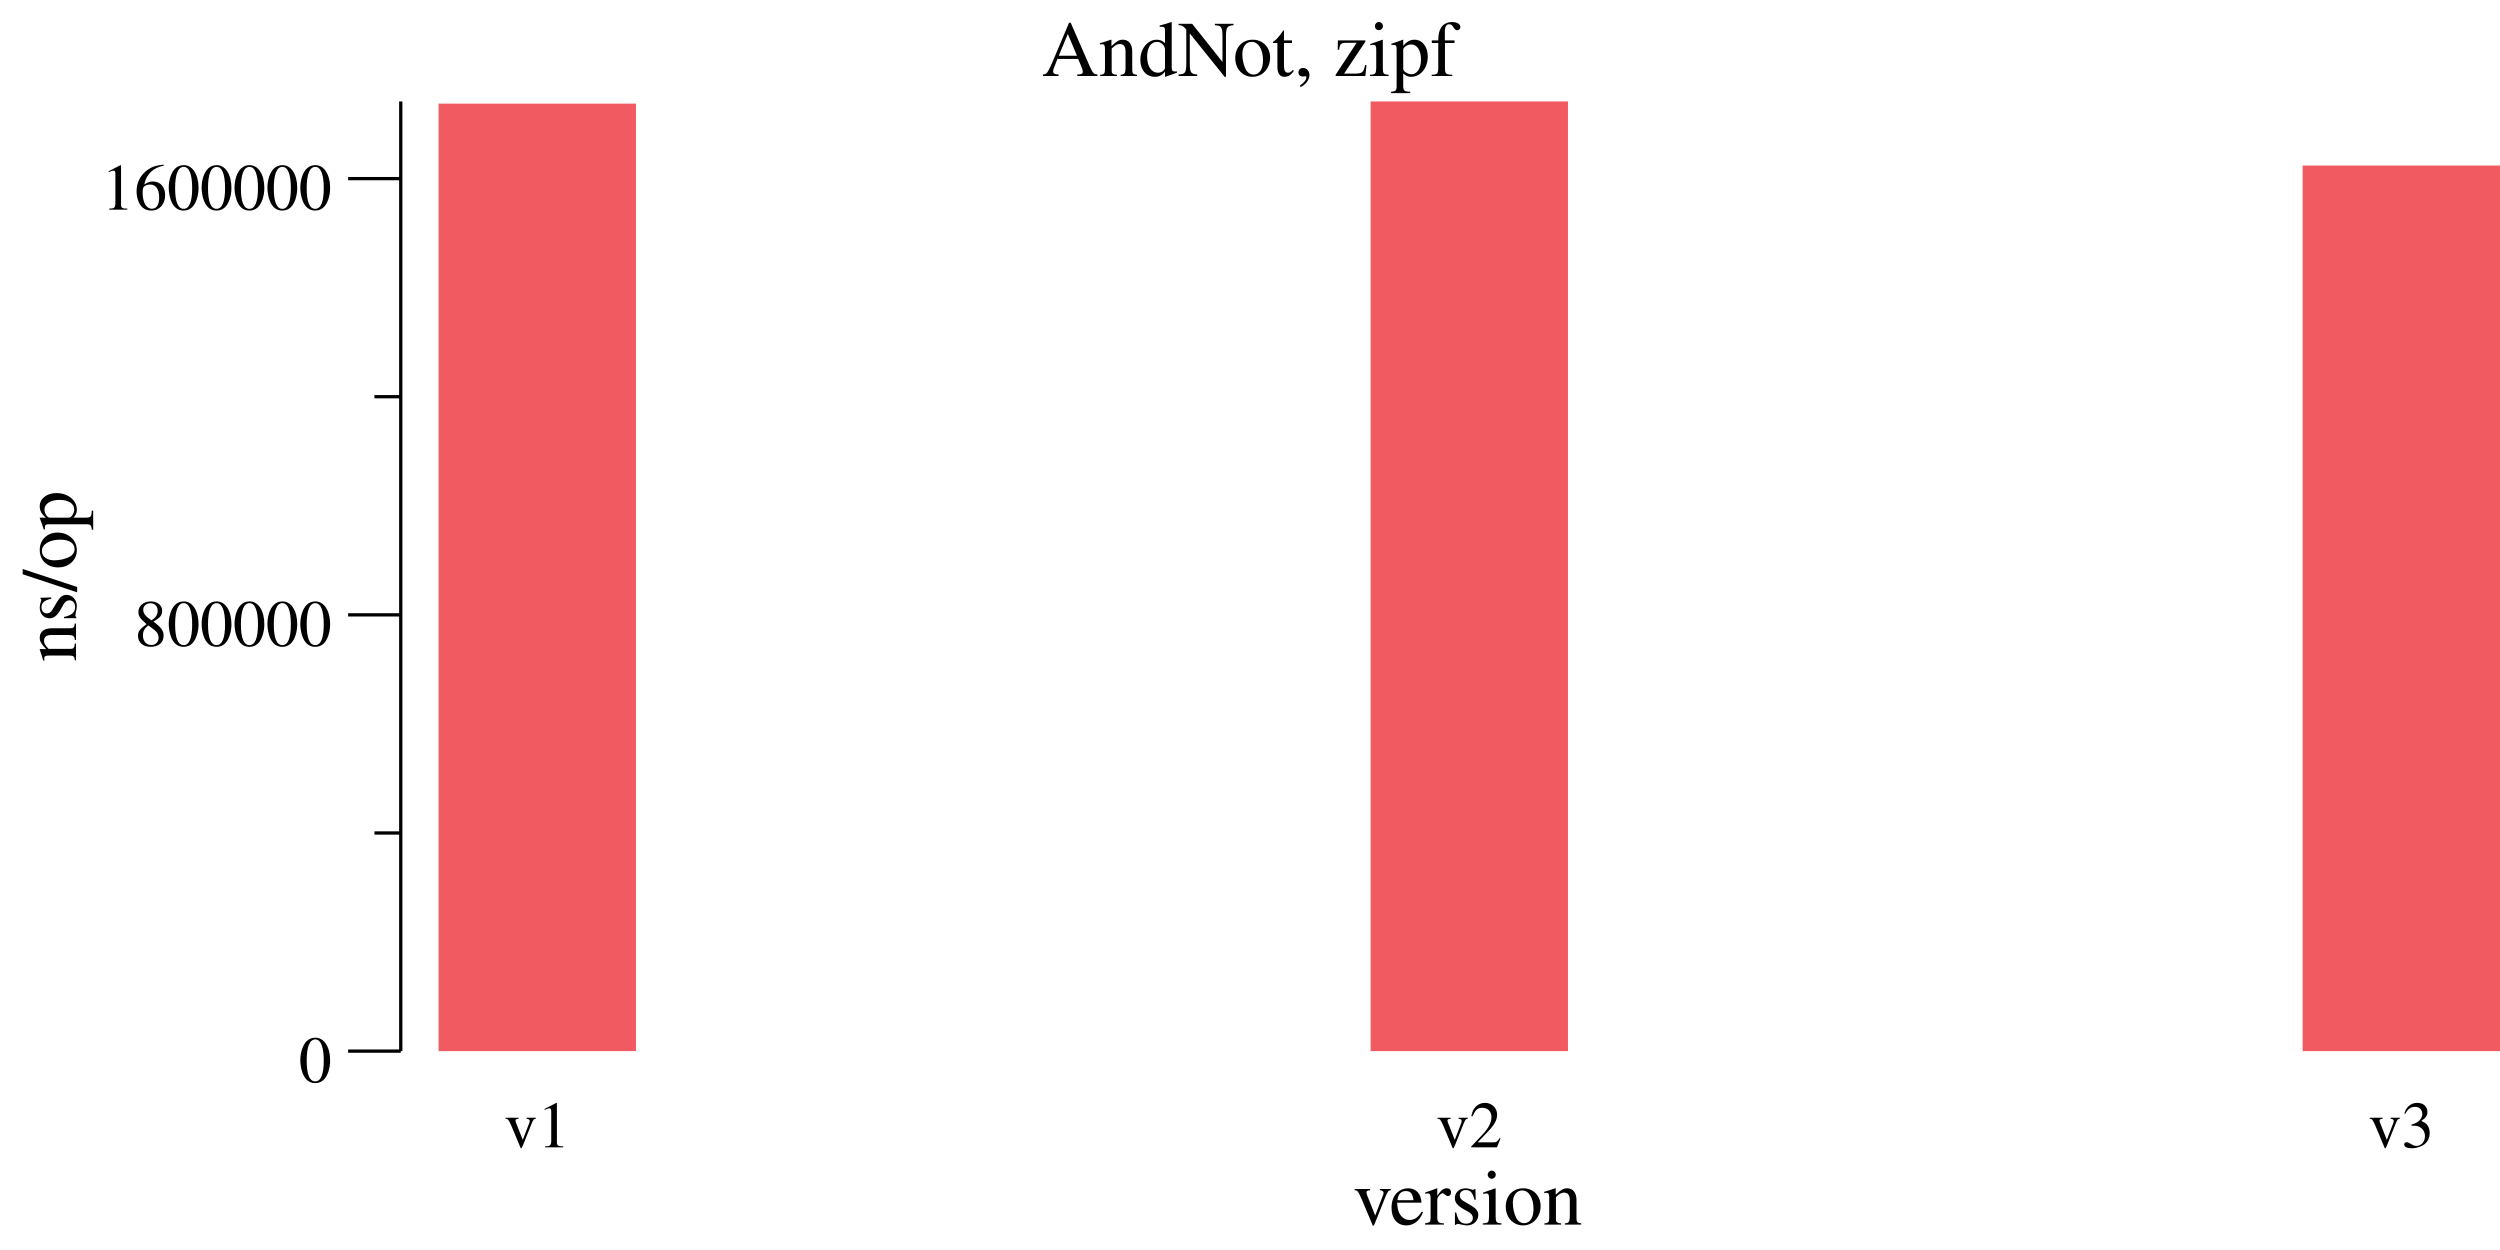
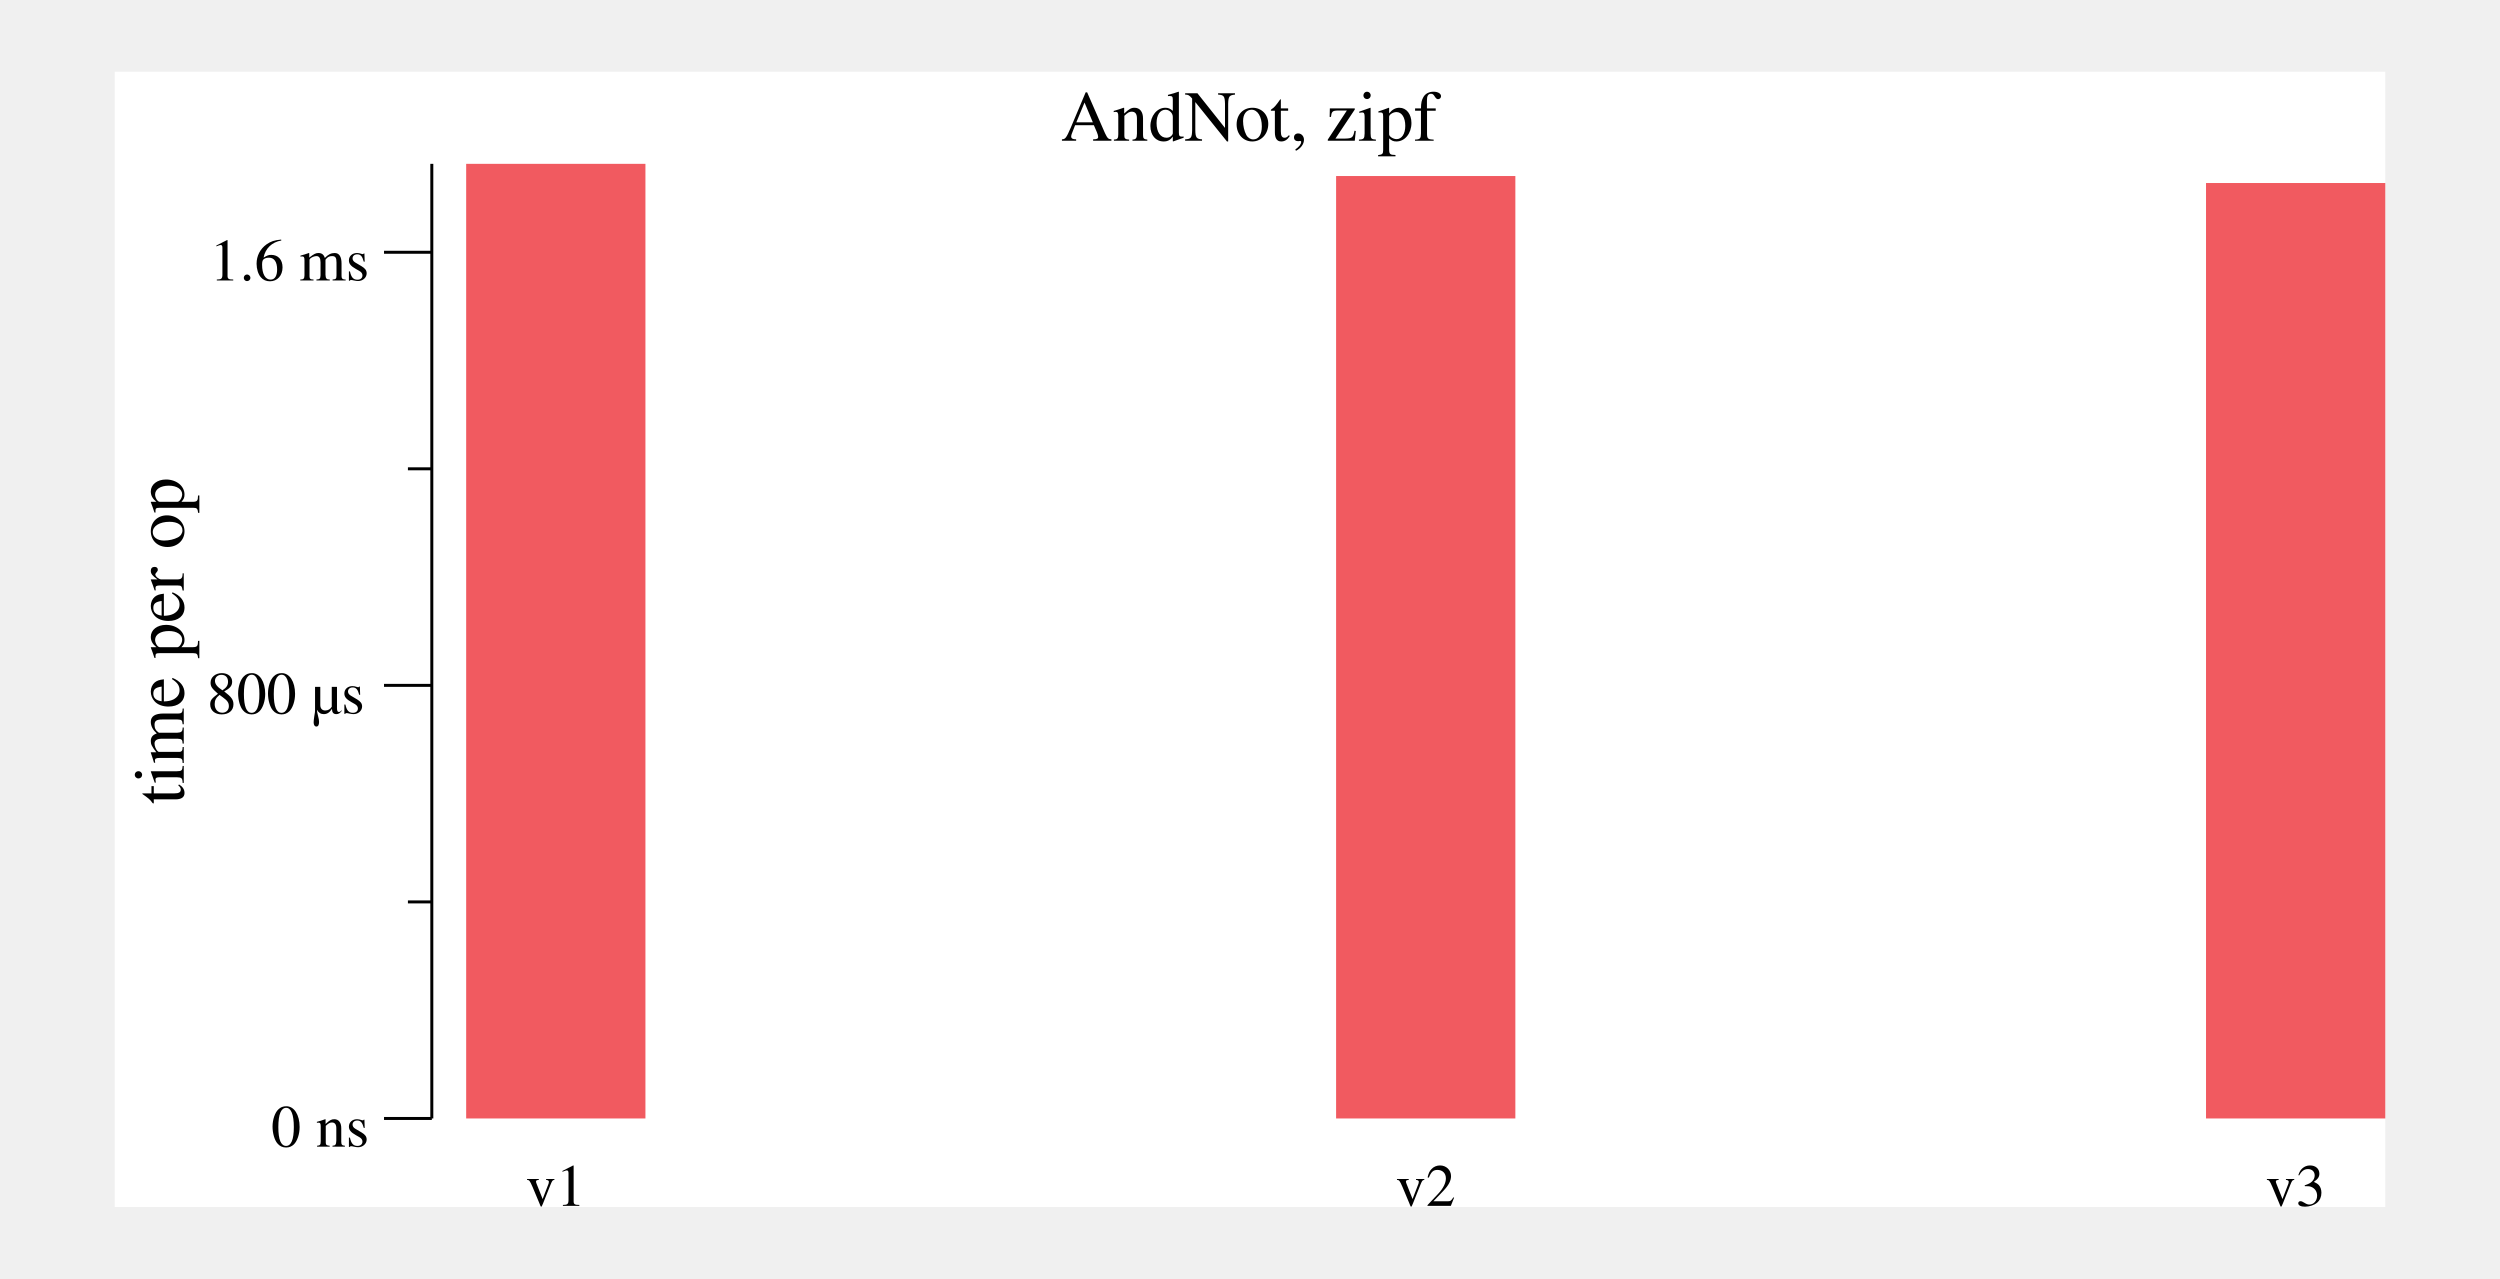
- <svg xmlns="http://www.w3.org/2000/svg" width="380pt" height="190pt" viewBox="0 0 380 190">
-   <g transform="scale(1, -1) translate(0, -190)">
-     <path d="M0,0L380,0L380,190L0,190Z" style="fill:#FFFFFF" />
-     <text x="158.34" y="-178.45" transform="scale(1, -1)" style="font-family:Times;font-weight:normal;font-style:normal;font-size:12px">AndNot, zipf</text>
-     <text x="205.67" y="-3.861" transform="scale(1, -1)" style="font-family:Times;font-weight:normal;font-style:normal;font-size:12px">version</text>
-     <text x="76.666" y="-15.602" transform="scale(1, -1)" style="font-family:Times;font-weight:normal;font-style:normal;font-size:10px">v1</text>
-     <text x="218.33" y="-15.602" transform="scale(1, -1)" style="font-family:Times;font-weight:normal;font-style:normal;font-size:10px">v2</text>
-     <text x="360" y="-15.602" transform="scale(1, -1)" style="font-family:Times;font-weight:normal;font-style:normal;font-size:10px">v3</text>
+ <svg xmlns="http://www.w3.org/2000/svg" width="418.4pt" height="214pt" viewBox="0 0 418.4 214">
+   <g transform="scale(1, -1) translate(0, -214)">
+     <path d="M19.2,12L399.2,12L399.2,202L19.2,202Z" style="fill:#FFFFFF" />
+     <text x="177.54" y="-190.45" transform="scale(1, -1)" style="font-family:Times;font-weight:normal;font-style:normal;font-size:12px">AndNot, zipf</text>
+     <text x="88.019" y="-12.186" transform="scale(1, -1)" style="font-family:Times;font-weight:normal;font-style:normal;font-size:10px">v1</text>
+     <text x="233.61" y="-12.186" transform="scale(1, -1)" style="font-family:Times;font-weight:normal;font-style:normal;font-size:10px">v2</text>
+     <text x="379.2" y="-12.186" transform="scale(1, -1)" style="font-family:Times;font-weight:normal;font-style:normal;font-size:10px">v3</text>
    <g transform="rotate(90)">
-       <text x="89.405" y="11.555" transform="scale(1, -1)" style="font-family:Times;font-weight:normal;font-style:normal;font-size:12px">ns/op</text>
+       <text x="79.374" y="30.755" transform="scale(1, -1)" style="font-family:Times;font-weight:normal;font-style:normal;font-size:12px">time per op</text>
    </g>
-     <text x="45.416" y="-25.509" transform="scale(1, -1)" style="font-family:Times;font-weight:normal;font-style:normal;font-size:10px">0</text>
-     <text x="20.416" y="-91.819" transform="scale(1, -1)" style="font-family:Times;font-weight:normal;font-style:normal;font-size:10px">800000</text>
-     <text x="15.416" y="-158.13" transform="scale(1, -1)" style="font-family:Times;font-weight:normal;font-style:normal;font-size:10px">1600000</text>
-     <path d="M52.916,30.23L60.916,30.23" style="fill:none;stroke:#000000;stroke-width:0.5" />
-     <path d="M52.916,96.541L60.916,96.541" style="fill:none;stroke:#000000;stroke-width:0.5" />
-     <path d="M52.916,162.85L60.916,162.85" style="fill:none;stroke:#000000;stroke-width:0.5" />
-     <path d="M56.916,63.386L60.916,63.386" style="fill:none;stroke:#000000;stroke-width:0.5" />
-     <path d="M56.916,129.7L60.916,129.7" style="fill:none;stroke:#000000;stroke-width:0.5" />
-     <path d="M60.916,30.23L60.916,174.58" style="fill:none;stroke:#000000;stroke-width:0.5" />
-     <path d="M66.666,30.23L66.666,174.25L96.666,174.25L96.666,30.23Z" style="fill:#F15A60" />
-     <path d="M208.33,30.23L208.33,174.58L238.33,174.58L238.33,30.23Z" style="fill:#F15A60" />
-     <path d="M350,30.23L350,164.84L380,164.84L380,30.23Z" style="fill:#F15A60" />
+     <text x="45.378" y="-22.093" transform="scale(1, -1)" style="font-family:Times;font-weight:normal;font-style:normal;font-size:10px">0 ns</text>
+     <text x="34.616" y="-94.575" transform="scale(1, -1)" style="font-family:Times;font-weight:normal;font-style:normal;font-size:10px">800 µs</text>
+     <text x="35.099" y="-167.06" transform="scale(1, -1)" style="font-family:Times;font-weight:normal;font-style:normal;font-size:10px">1.6 ms</text>
+     <path d="M64.269,26.814L72.269,26.814" style="fill:none;stroke:#000000;stroke-width:0.5" />
+     <path d="M64.269,99.297L72.269,99.297" style="fill:none;stroke:#000000;stroke-width:0.5" />
+     <path d="M64.269,171.78L72.269,171.78" style="fill:none;stroke:#000000;stroke-width:0.5" />
+     <path d="M68.269,63.056L72.269,63.056" style="fill:none;stroke:#000000;stroke-width:0.5" />
+     <path d="M68.269,135.54L72.269,135.54" style="fill:none;stroke:#000000;stroke-width:0.5" />
+     <path d="M72.269,26.814L72.269,186.58" style="fill:none;stroke:#000000;stroke-width:0.5" />
+     <path d="M78.019,26.814L78.019,186.58L108.02,186.58L108.02,26.814Z" style="fill:#F15A60" />
+     <path d="M223.61,26.814L223.61,184.54L253.61,184.54L253.61,26.814Z" style="fill:#F15A60" />
+     <path d="M369.2,26.814L369.2,183.37L399.2,183.37L399.2,26.814Z" style="fill:#F15A60" />
  </g>
</svg>
